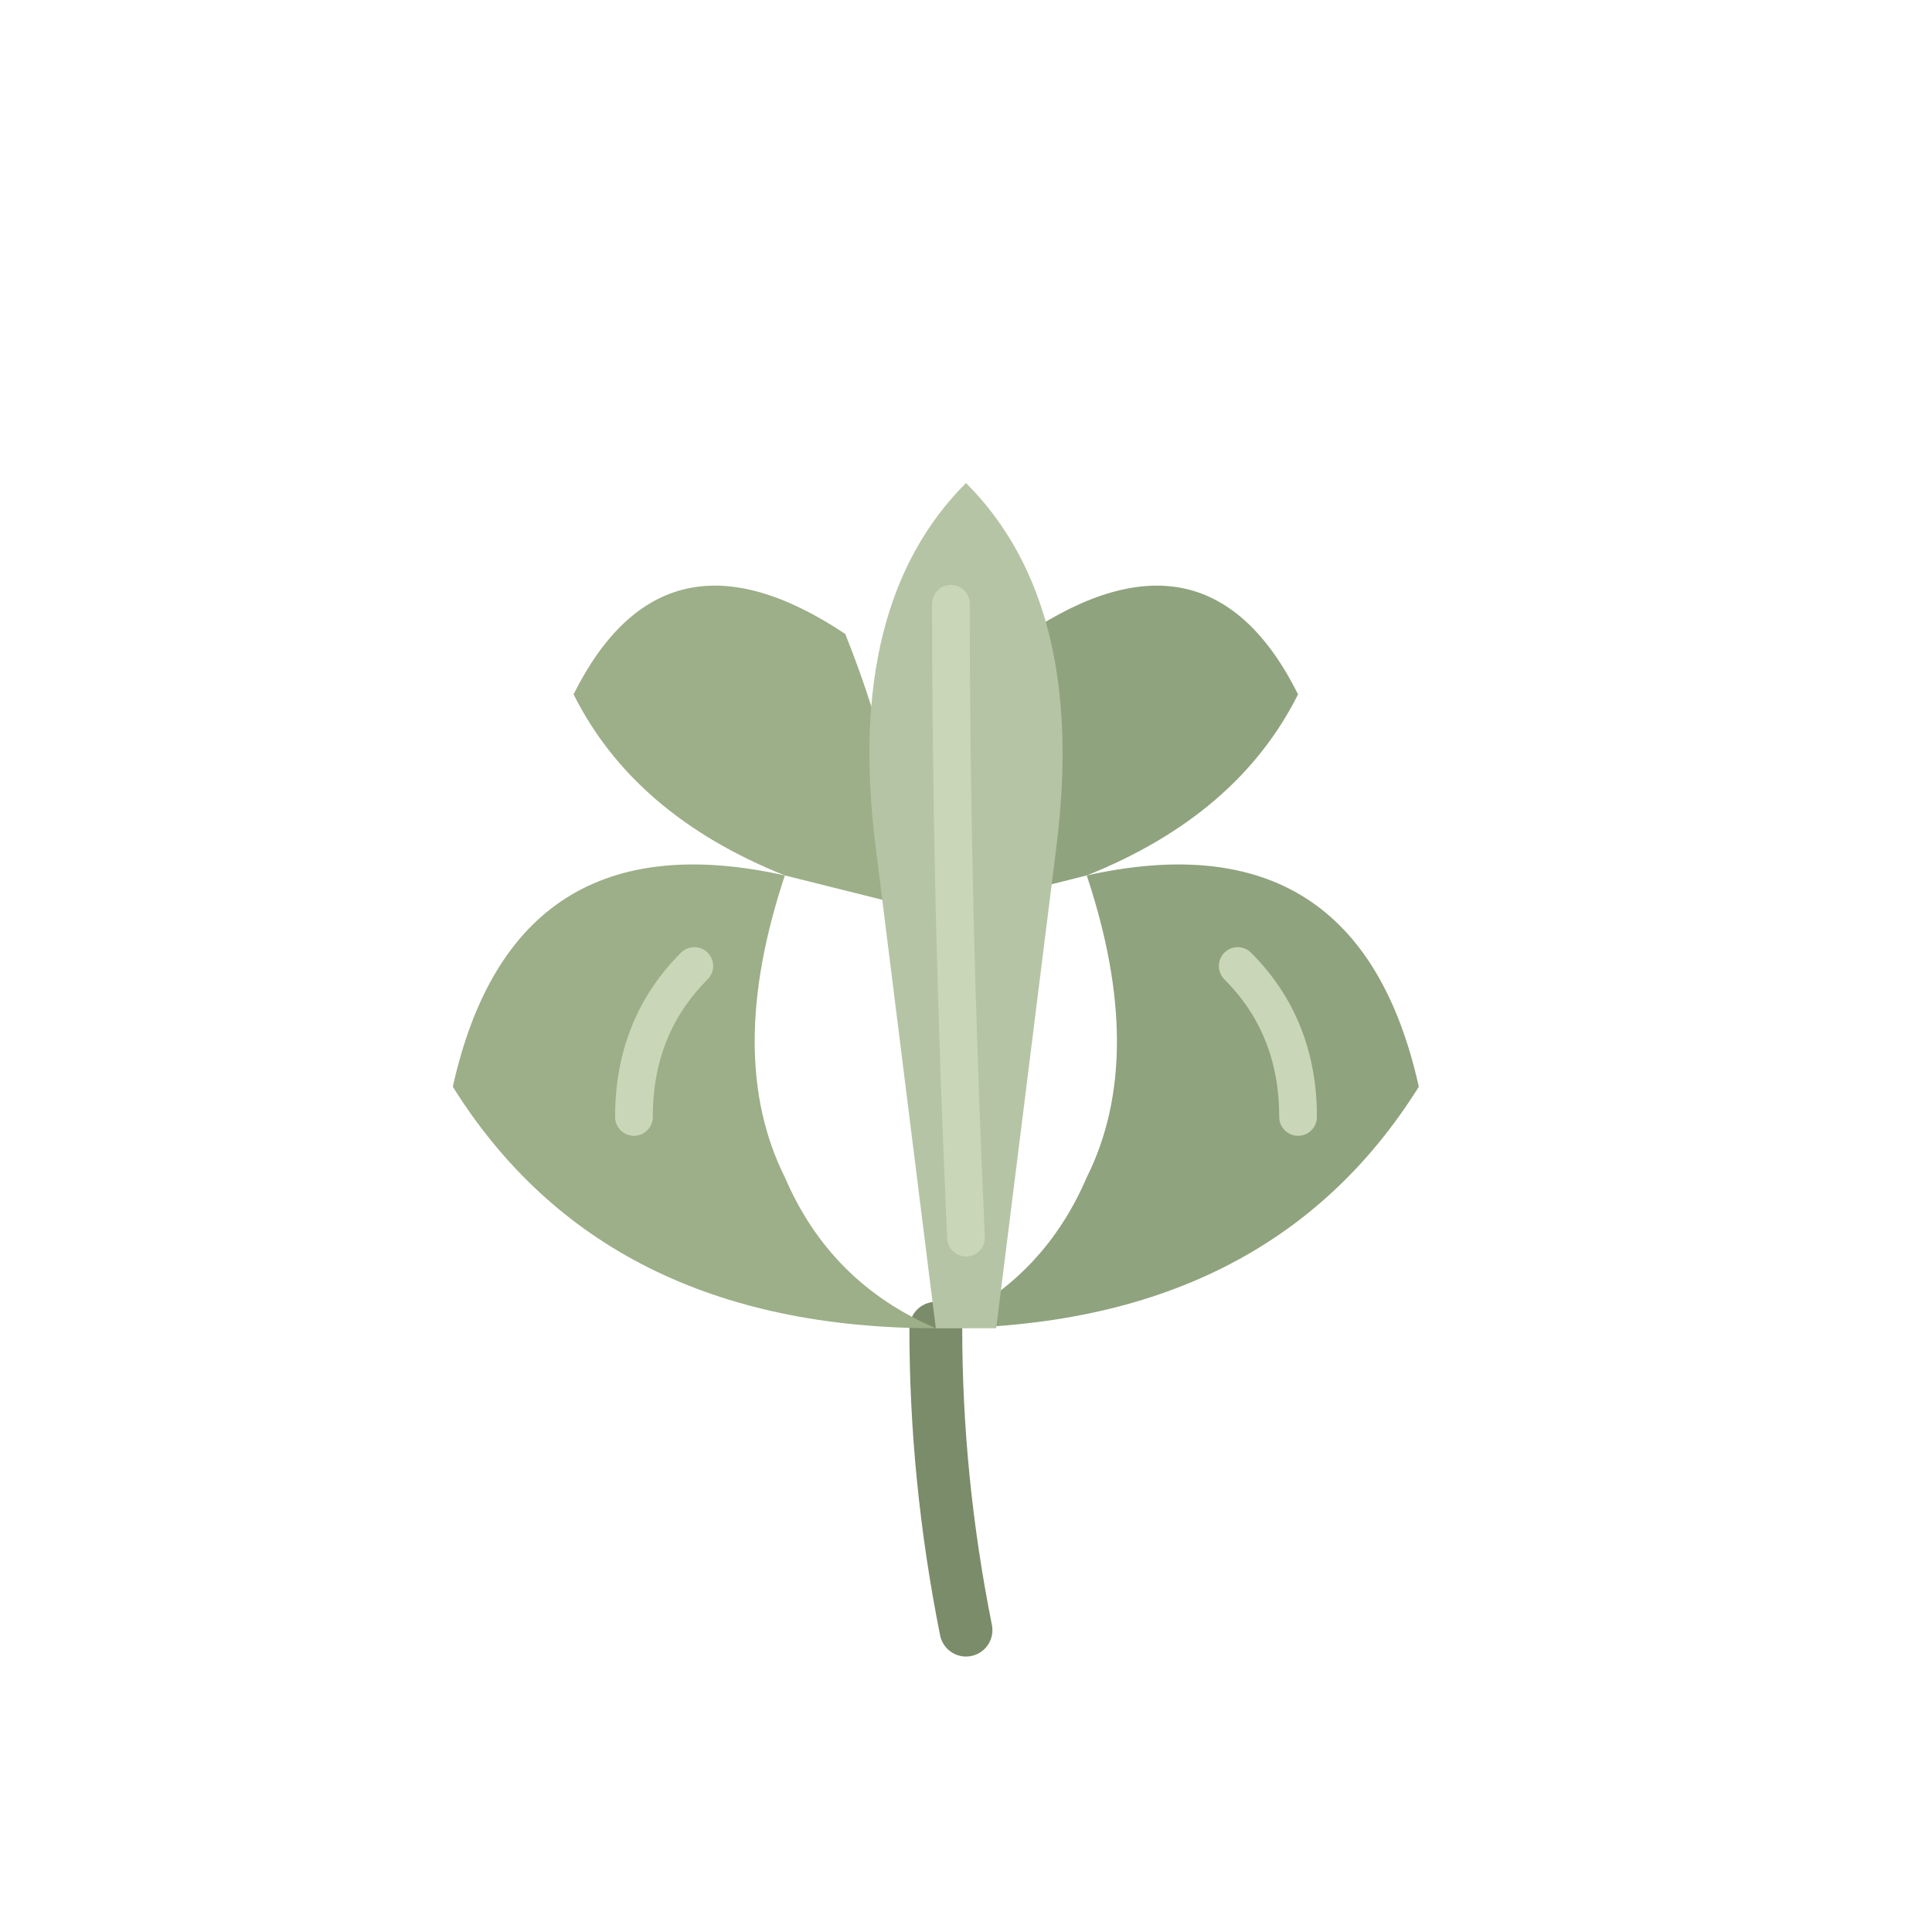
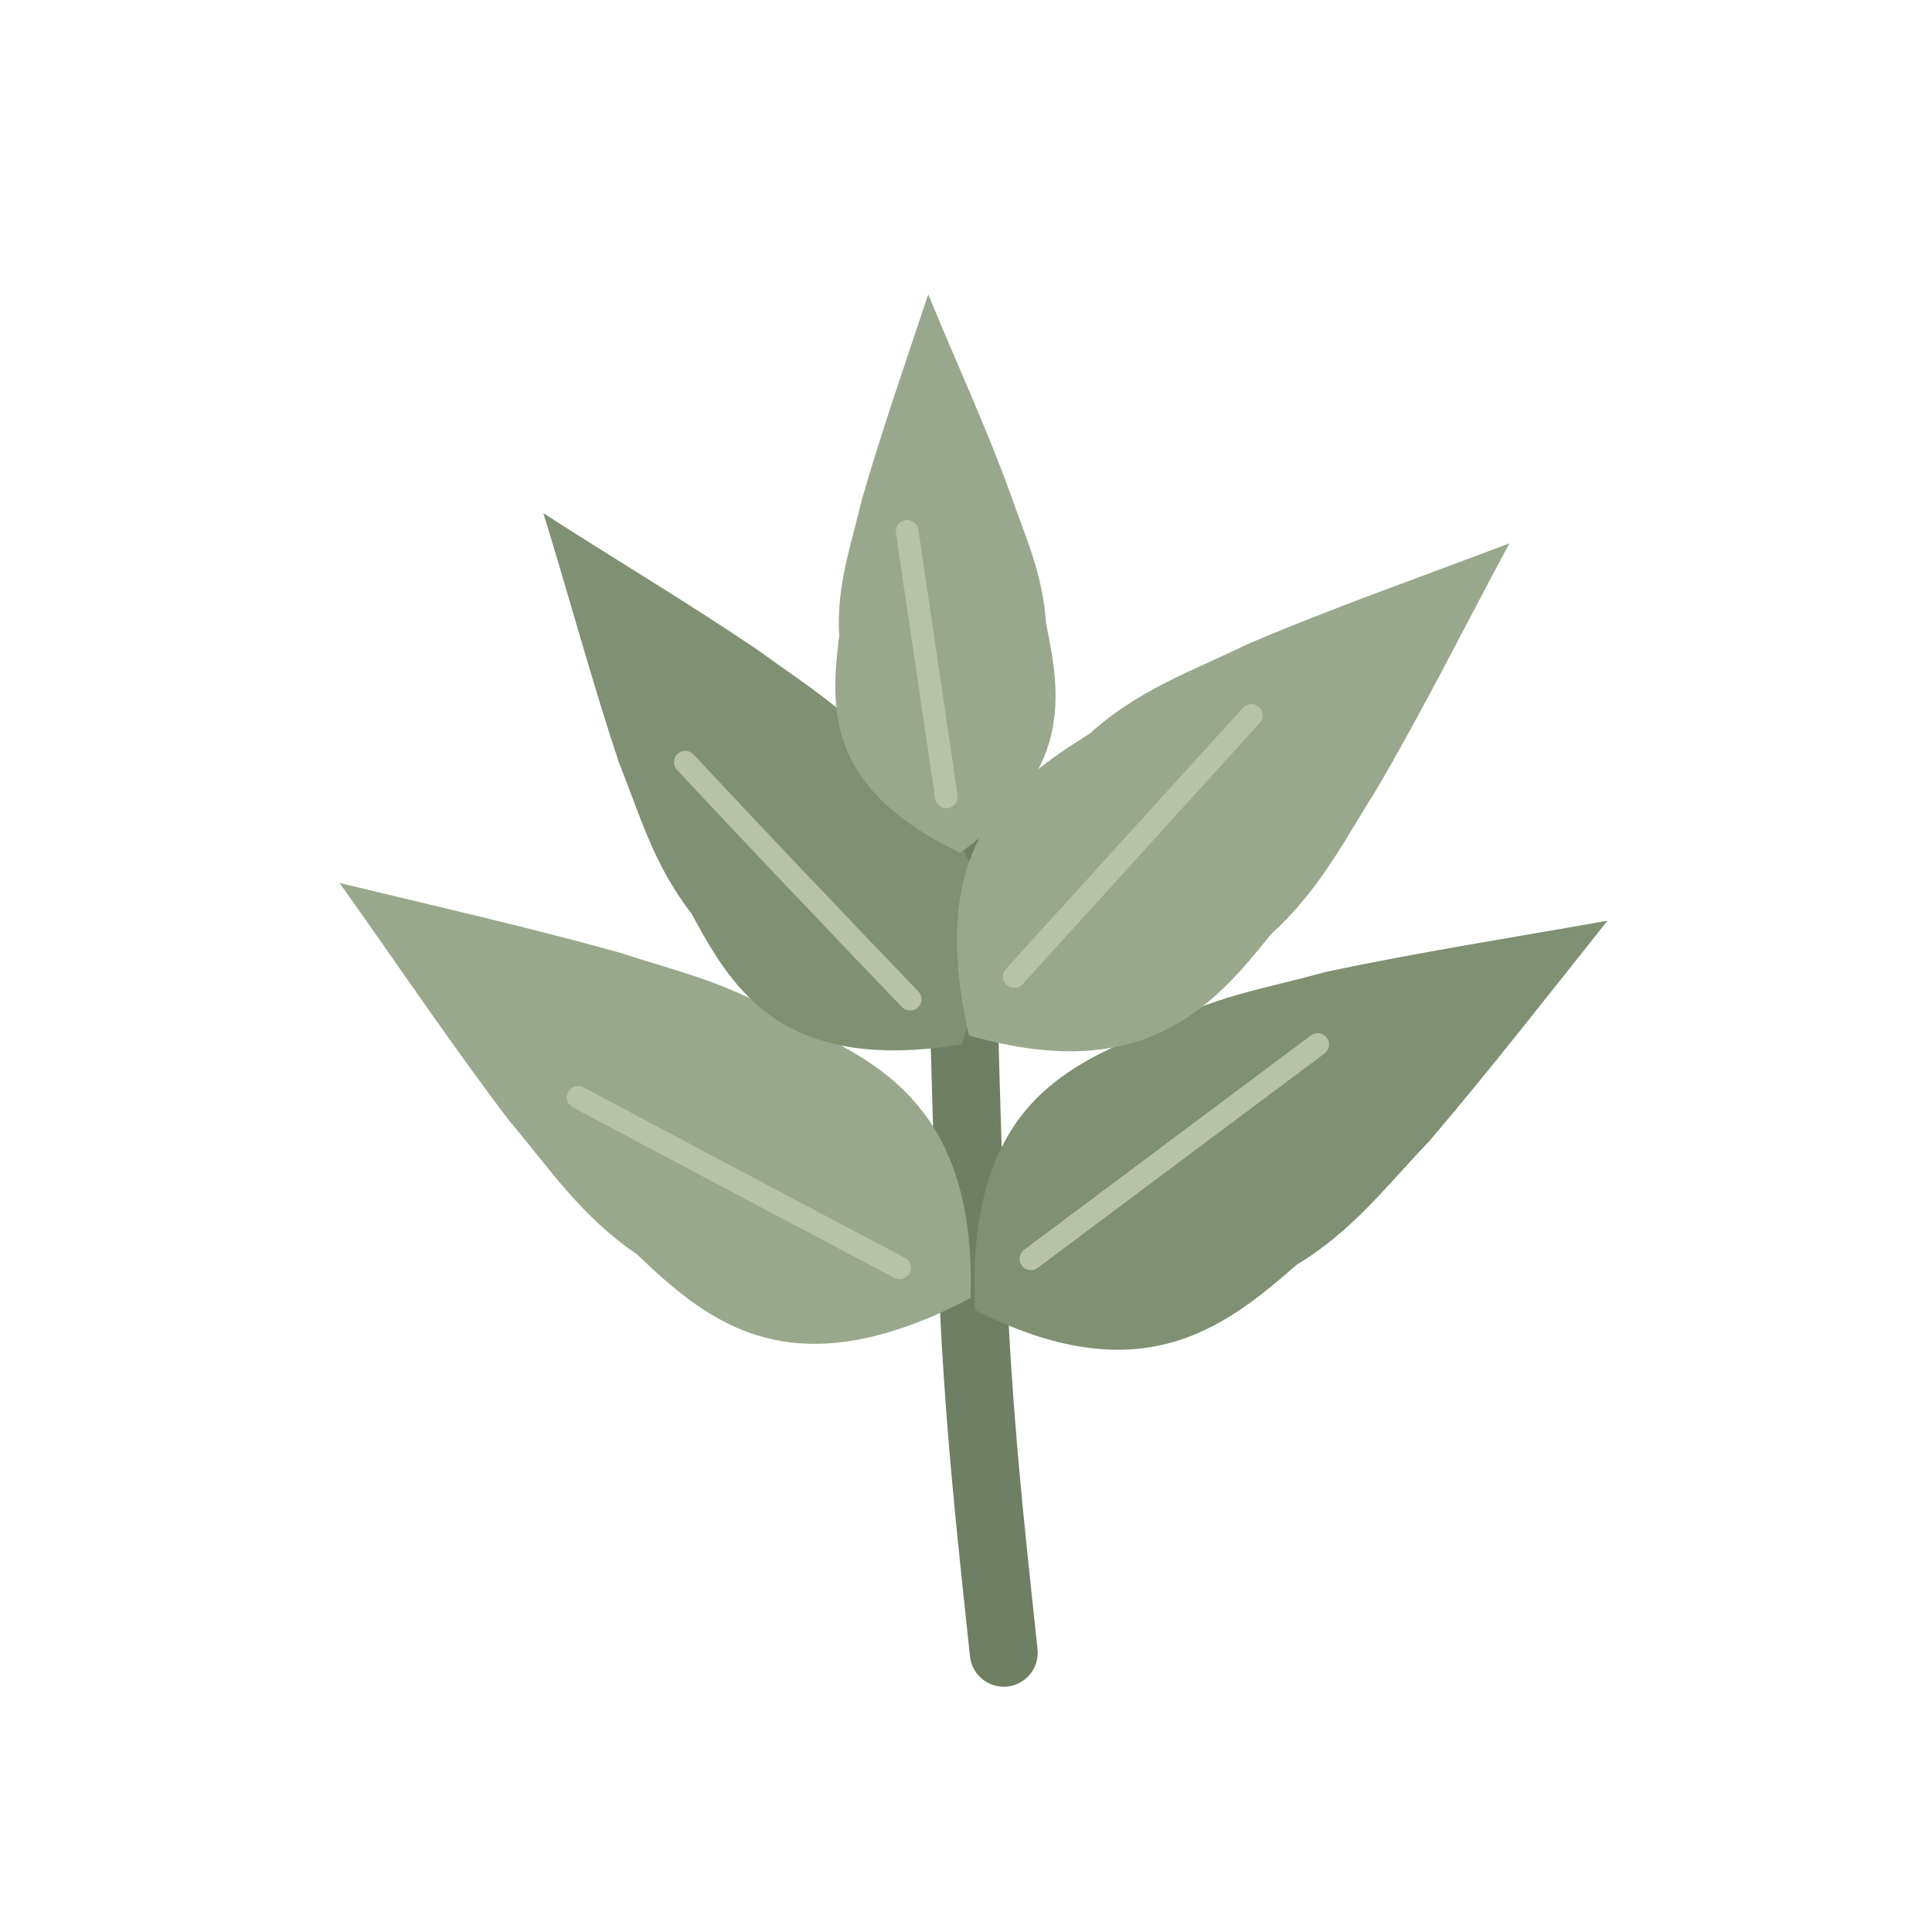
<svg xmlns="http://www.w3.org/2000/svg" viewBox="0 0 128 128">
-   <path d="M64 108 Q62 98 62 88" fill="none" stroke="#7A8C6A" stroke-width="3.5" stroke-linecap="round" />
-   <path d="M62 88 Q40 88 30 72 Q34 54 52 58 Q48 70 52 78 Q55 85 62 88 Z" fill="#9CAF88" />
-   <path d="M52 58 Q42 54 38 46 Q44 34 56 42 Q60 52 60 60 Z" fill="#9CAF88" />
-   <path d="M62 88 Q84 88 94 72 Q90 54 72 58 Q76 70 72 78 Q69 85 62 88 Z" fill="#8FA37E" />
-   <path d="M72 58 Q82 54 86 46 Q80 34 68 42 Q64 52 64 60 Z" fill="#8FA37E" />
-   <path d="M62 88 L58 56 Q56 40 64 32 Q72 40 70 56 L66 88 Z" fill="#B5C4A5" />
-   <path d="M63 40 Q63 60 64 82" fill="none" stroke="#C9D6B8" stroke-width="2.5" stroke-linecap="round" />
-   <path d="M46 64 Q42 68 42 74 M82 64 Q86 68 86 74" fill="none" stroke="#C9D6B8" stroke-width="2.5" stroke-linecap="round" />
+   <path d="M 66.5 109.5 C 65.6 101 64.8 94 64.4 84 C 64 74 63.8 65 63.6 56.5" fill="none" stroke="#6E7F63" stroke-width="4.5" stroke-linecap="round" />
+   <path d="M 64.3 86 C 52.5 92.2 47 87.7 42.2 83.1 C 38.5 80.6 36.4 77.4 33.7 74.2 C 29.9 69.2 26.2 63.7 22.5 58.5 M 22.5 58.5 C 28.7 60 34.9 61.4 41 63.1 C 45 64.4 48.7 65.2 52.4 67.7 C 58.4 70.3 64.7 73.6 64.3 86 Z" fill="#99A88C" />
+   <path d="M 64.6 86.8 C 64 73.7 70.3 70.7 76.3 68.3 C 80.1 66 83.9 65.5 87.8 64.4 C 93.9 63.1 100.3 62.1 106.5 61 M 106.5 61 C 102.6 65.9 98.7 70.9 94.7 75.6 C 91.9 78.5 89.7 81.5 85.9 83.8 C 81 88.1 75.5 92.3 64.6 86.8 Z" fill="#7F9073" />
+   <path d="M 63.7 69.2 C 51.9 71.1 48.6 65.7 45.8 60.5 C 43.3 57.3 42.4 54 41 50.5 C 39.2 45.1 37.7 39.5 36 34 M 36 34 C 40.8 37.1 45.7 40 50.4 43.2 C 53.4 45.4 56.3 47.1 58.8 50.3 C 63.1 54.2 67.5 58.8 63.7 69.2 Z" fill="#7F9073" />
+   <path d="M 64.2 68.6 C 61.3 56 66.8 52 72.2 48.6 C 75.4 45.7 78.9 44.5 82.6 42.7 C 88.2 40.3 94.2 38.2 100 36 M 100 36 C 97.1 41.4 94.3 47 91.2 52.3 C 89.1 55.6 87.5 58.9 84.2 61.9 C 80.3 66.8 75.7 71.9 64.2 68.6 Z" fill="#99A88C" />
+   <path d="M 63.6 56.5 C 54.7 52.2 55 47 55.6 42.1 C 55.4 38.8 56.4 36.1 57.1 33.1 C 58.4 28.6 60 24 61.5 19.5 M 61.5 19.5 C 63.3 23.9 65.3 28.2 66.9 32.6 C 67.9 35.5 69.1 38 69.3 41.3 C 70.3 46.1 71.1 51.2 63.6 56.5 Z" fill="#99A88C" />
+   <path d="M 59.6 84 Q 49 78.4 38.3 72.7 M 68.3 83.4 Q 77.8 76.3 87.3 69.2 M 60.3 66.2 Q 52.8 58.4 45.4 50.5 M 67.2 64.7 Q 75 56.1 82.9 47.4 M 62.7 52.8 Q 61.4 44 60.1 35.2" fill="none" stroke="#B7C2A8" stroke-width="1.5" stroke-linecap="round" />
</svg>
